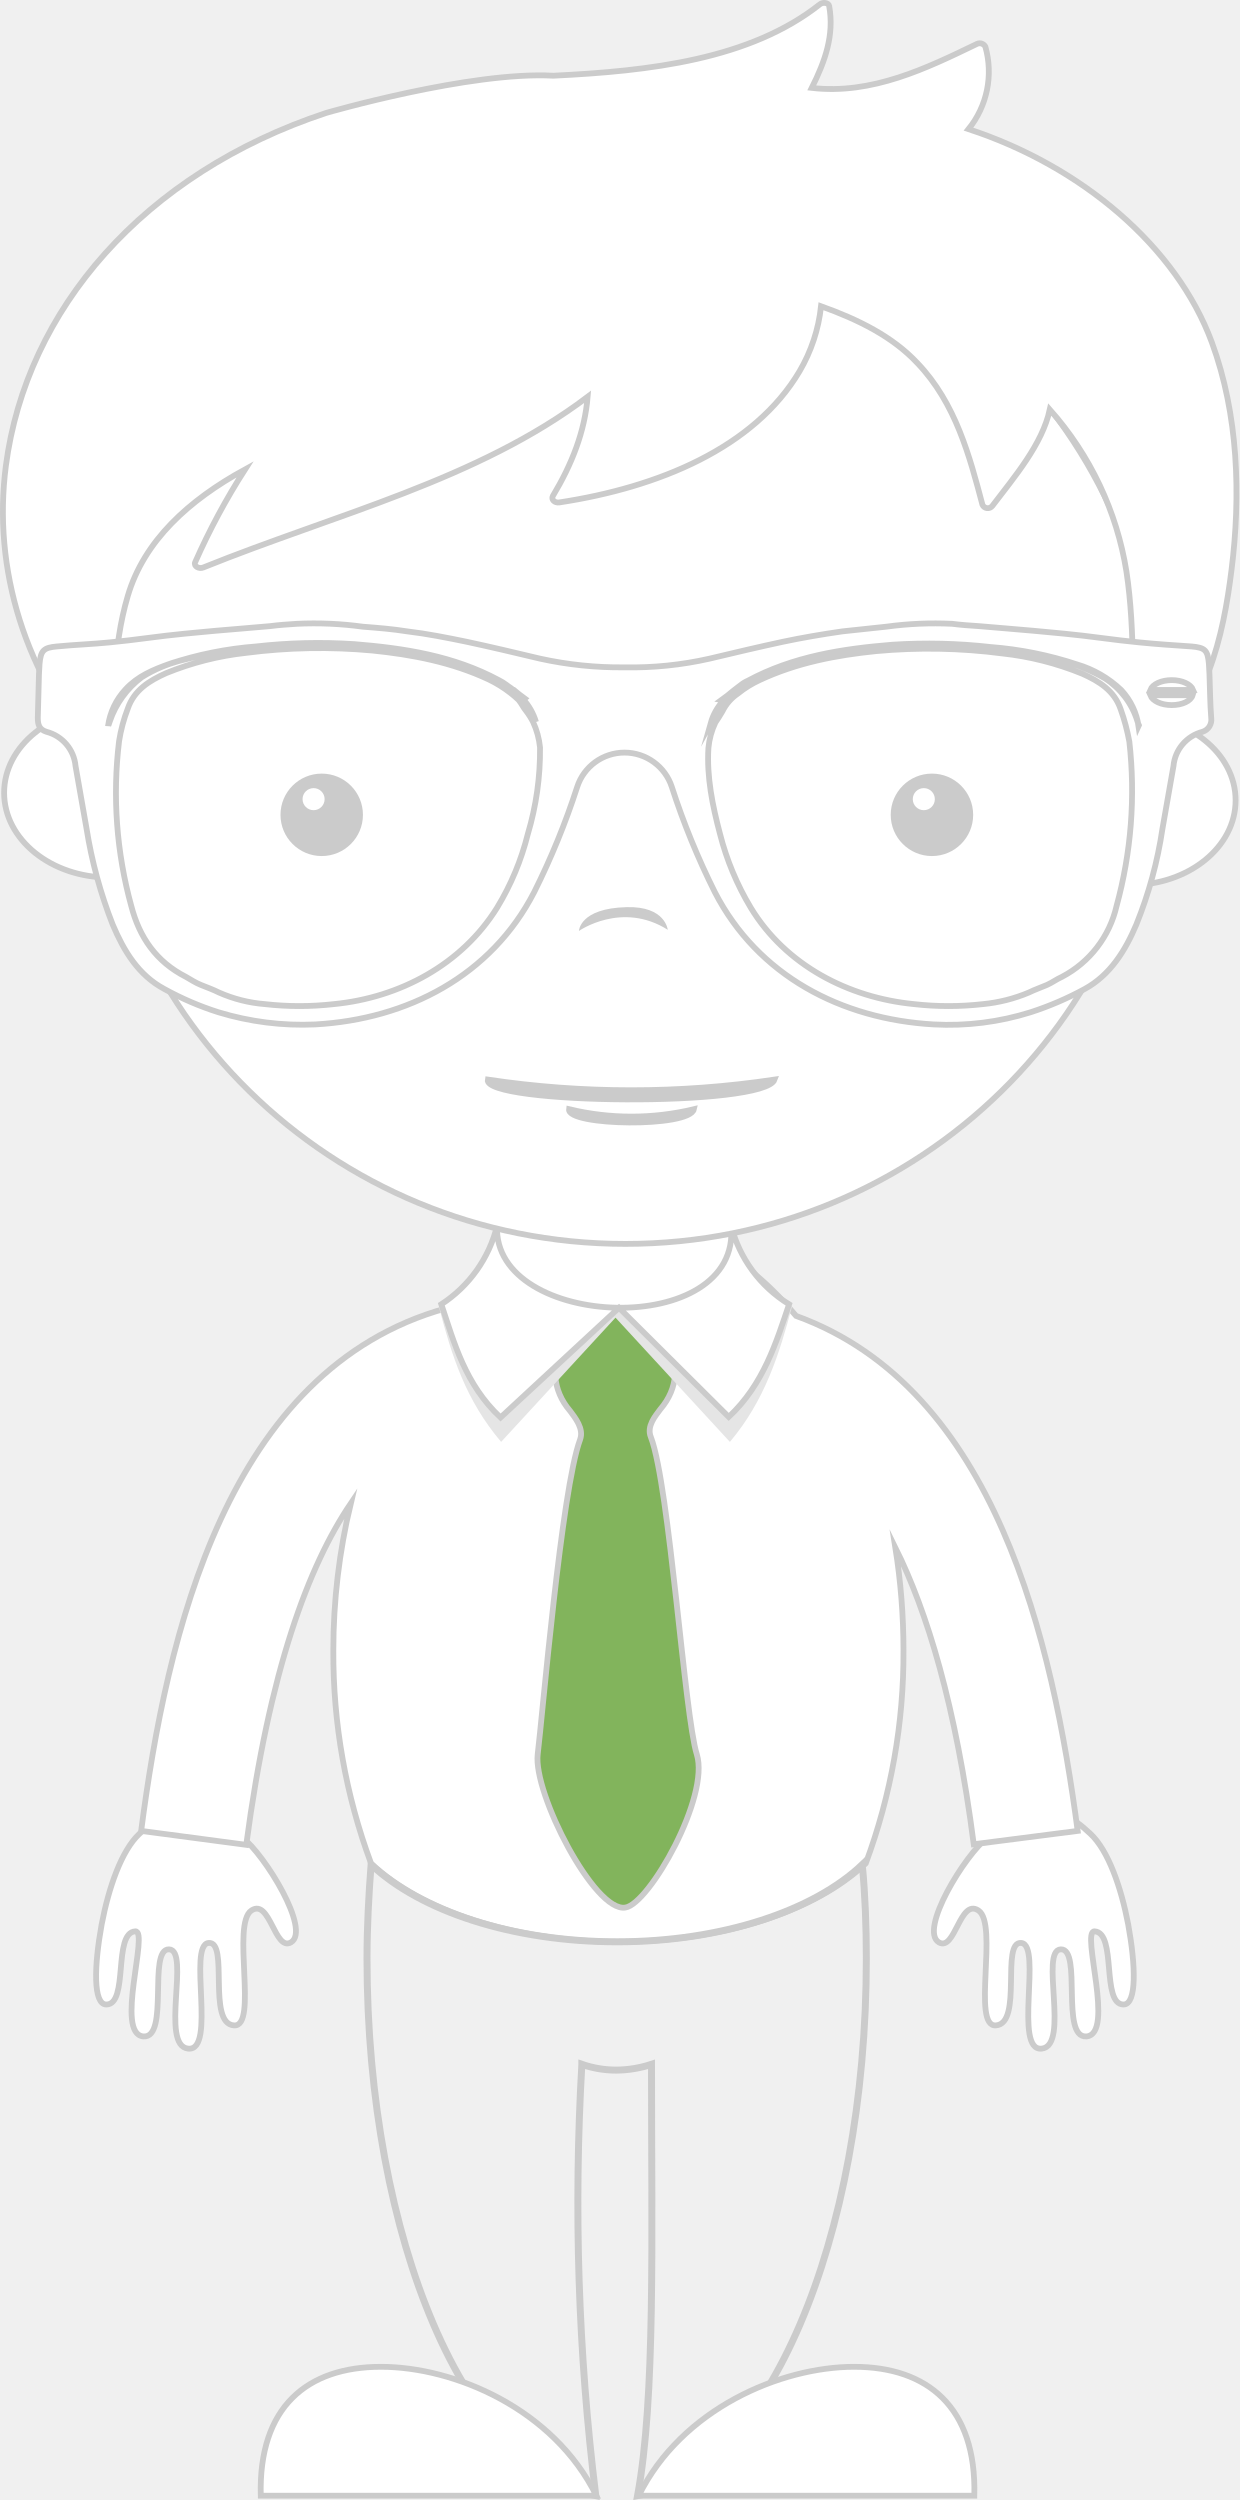
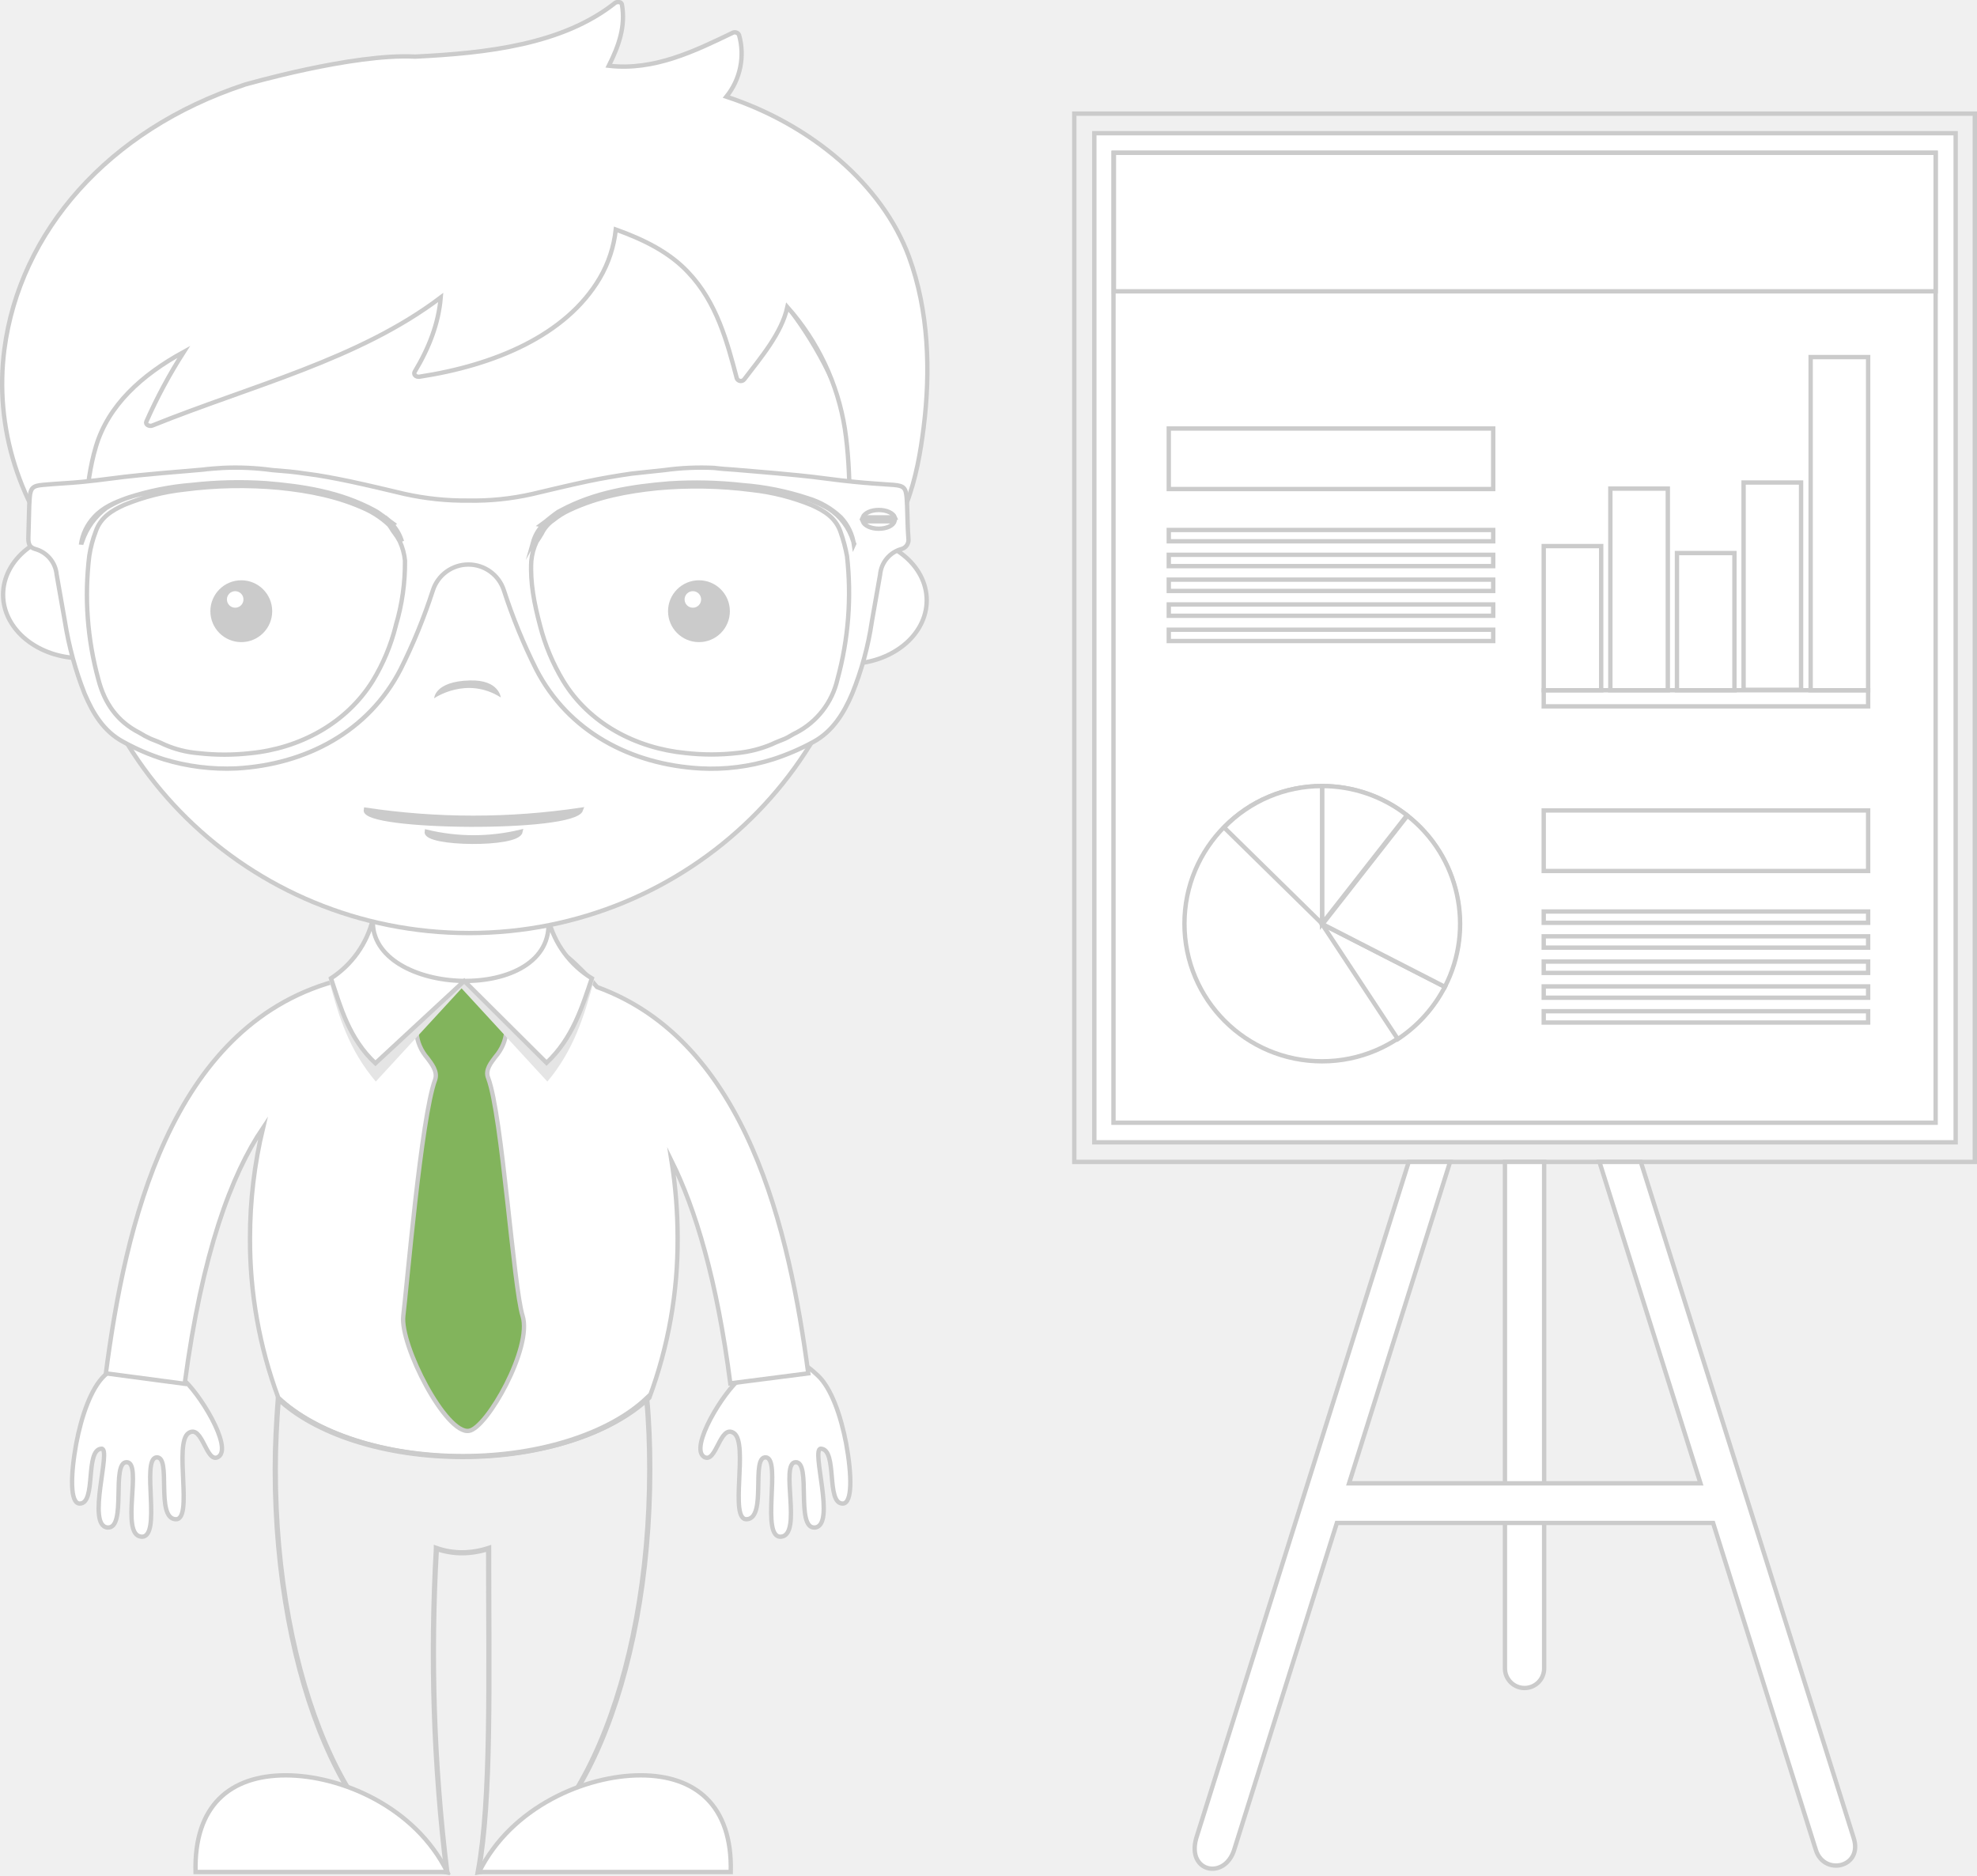
- <svg xmlns="http://www.w3.org/2000/svg" viewBox="0 0 213.46 430.58">
+ <svg xmlns="http://www.w3.org/2000/svg" viewBox="0 0 454 430.58">
  <defs>
-     <style>.a,.e,.f{fill:#fff;}.a,.b,.c,.e,.g{stroke:#cbcbcb;}.a,.b,.c,.g{stroke-miterlimit:22.93;}.b{fill:none;stroke-width:1.2px;}.c{fill:#82b45c;}.d{fill:#e5e5e5;}.e{stroke-miterlimit:10;}.g,.h{fill:#cbcbcb;}</style>
+     <style>.a,.e,.f{fill:#fff;}.a,.b,.c,.e,.g,.i{stroke:#cbcbcb;}.a,.b,.c,.g{stroke-miterlimit:22.93;}.b,.i{fill:none;}.b{stroke-width:1.2px;}.c{fill:#82b45c;}.d{fill:#e5e5e5;}.e,.i{stroke-miterlimit:10;}.g,.h{fill:#cbcbcb;}</style>
  </defs>
-   <path class="a" d="M96,367.5c3.9,3,11.9,16,8.4,18.1-2.8,1.6-3.6-7.6-6.8-5.5-3.5,2.3,1.2,20.1-3,19.8-4.7-.3-0.8-14.6-4.4-14.2s1.4,18.7-3.5,18.2,0.4-17-3.3-17.1,0.1,15.3-4.4,15c-5-.4,1-18.2-1.4-18.1-3.9.2-1.1,12.6-5,12.6-2.3,0-2.1-6.7-.8-13.8,1.2-6.3,3.4-12.7,6.5-15.6C84.7,360.8,89,362.2,96,367.5Z" transform="translate(-54.29 -51.06)" />
-   <path class="a" d="M224.4,367.5c-3.9,3-11.9,16-8.4,18.1,2.8,1.6,3.6-7.6,6.8-5.5,3.5,2.3-1.2,20.1,3,19.8,4.7-.3.8-14.6,4.4-14.2s-1.4,18.7,3.5,18.2-0.4-17,3.3-17.1-0.1,15.3,4.4,15c5-.4-1-18.2,1.4-18.1,3.9,0.2,1.1,12.6,5,12.6,2.3,0,2.1-6.7.8-13.8-1.2-6.3-3.4-12.7-6.5-15.6C235.7,360.8,231.4,362.2,224.4,367.5Z" transform="translate(-54.29 -51.06)" />
+   <path class="a" d="M41.71,316.44c3.9,3,11.9,16,8.4,18.1-2.8,1.6-3.6-7.6-6.8-5.5-3.5,2.3,1.2,20.1-3,19.8-4.7-.3-0.8-14.6-4.4-14.2s1.4,18.7-3.5,18.2,0.4-17-3.3-17.1,0.1,15.3-4.4,15c-5-.4,1-18.2-1.4-18.1-3.9.2-1.1,12.6-5,12.6-2.3,0-2.1-6.7-.8-13.8,1.2-6.3,3.4-12.7,6.5-15.6C30.41,309.74,34.71,311.14,41.71,316.44Z" transform="translate(0 0)" />
+   <path class="a" d="M170.11,316.44c-3.9,3-11.9,16-8.4,18.1,2.8,1.6,3.6-7.6,6.8-5.5,3.5,2.3-1.2,20.1,3,19.8,4.7-.3.8-14.6,4.4-14.2s-1.4,18.7,3.5,18.2-0.4-17,3.3-17.1-0.1,15.3,4.4,15c5-.4-1-18.2,1.4-18.1,3.9,0.2,1.1,12.6,5,12.6,2.3,0,2.1-6.7.8-13.8-1.2-6.3-3.4-12.7-6.5-15.6C181.41,309.74,177.11,311.14,170.11,316.44Z" transform="translate(0 0)" />
  <ellipse class="a" cx="18.81" cy="136.54" rx="18.1" ry="14.6" />
  <ellipse class="a" cx="194.71" cy="137.84" rx="18.1" ry="14.6" />
-   <path class="a" d="M239.9,366.4c-4.3-32.4-14-76.2-48.5-88.7-8.4-10.2-19.1-16.3-30.7-16.3-11.1,0-21.4,5.6-29.6,15-37.8,10.5-48.1,56.3-52.5,90l18.1,2.4c4-30.1,10.7-48,18-58.8a108.26,108.26,0,0,0-3,25.3,103.82,103.82,0,0,0,6.5,36.7c8.5,8,24.4,13.5,42.6,13.5s34.1-5.4,42.6-13.5a103.82,103.82,0,0,0,6.5-36.7,113.3,113.3,0,0,0-1.4-17.7c5.5,11.1,10.4,27.2,13.5,51.1Z" transform="translate(-54.29 -51.06)" />
+   <path class="a" d="M185.61,315.34c-4.3-32.4-14-76.2-48.5-88.7-8.4-10.2-19.1-16.3-30.7-16.3-11.1,0-21.4,5.6-29.6,15-37.8,10.5-48.1,56.3-52.5,90l18.1,2.4c4-30.1,10.7-48,18-58.8a108.26,108.26,0,0,0-3,25.3,103.82,103.82,0,0,0,6.5,36.7c8.5,8,24.4,13.5,42.6,13.5s34.1-5.4,42.6-13.5a103.82,103.82,0,0,0,6.5-36.7,113.3,113.3,0,0,0-1.4-17.7c5.5,11.1,10.4,27.2,13.5,51.1Z" transform="translate(0 0)" />
  <rect class="a" x="85.61" y="176.64" width="40.6" height="51.8" />
-   <path class="b" d="M160.6,385.5c-18.1,0-33.9-5.3-42.4-13.3-0.4,5.3-.7,10.7-0.7,16.2,0,48.6,17.4,88.5,39.4,92.5a414,414,0,0,1-2.4-74.2v-0.1a18,18,0,0,0,6,1,19.86,19.86,0,0,0,6-1v0.1c0,30.4.7,57.3-2.4,74.2,22.1-4,39.4-43.9,39.4-92.5,0-5.5-.2-11-0.7-16.2C194.5,380.1,178.7,385.5,160.6,385.5Z" transform="translate(-54.29 -51.06)" />
-   <path class="c" d="M146.9,353.2c0.8-6.4,4.1-45.6,7.3-54.2,0.7-1.9-.9-3.8-1.7-4.9-6.4-7.4.2-17.5,7.7-17.5s14.2,9.8,7.8,17.2c-0.8,1.1-2.4,2.9-1.6,4.8,3.2,8.4,5.8,48,7.9,54.6,2.3,7.3-8.2,25.8-12.3,26.4C156.7,380.5,146.1,359.9,146.9,353.2Z" transform="translate(-54.29 -51.06)" />
-   <path class="d" d="M160.3,278l-19.7,21.4c-6.1-7.2-8.5-14.8-10.7-23.2,6.1-3.5,8.7-7.2,10.2-13.8-0.8,17.7,42.2,20.1,40.3-.1,1.4,6.8,3.4,11.7,10.3,13.8-2.2,8.2-4.7,16.2-10.7,23.3Z" transform="translate(-54.29 -51.06)" />
-   <path class="a" d="M160.9,276.3l-20.4,18.9c-6.1-5.7-8-12.9-10.2-19.5a22.56,22.56,0,0,0,9.6-13.5c-0.8,17.9,42.2,19.7,40.3-.1a22.36,22.36,0,0,0,10,13.6c-2.2,6.5-4.4,13.8-10.4,19.4Z" transform="translate(-54.29 -51.06)" />
-   <path class="a" d="M119.9,458.7c12.6,0,29.7,7.2,37.1,22.2H99.2C98.8,465.6,107.2,458.7,119.9,458.7Z" transform="translate(-54.29 -51.06)" />
-   <path class="a" d="M201.4,458.7c-12.6,0-29.7,7.2-37.1,22.2h57.8C222.5,465.6,214,458.7,201.4,458.7Z" transform="translate(-54.29 -51.06)" />
+   <path class="b" d="M106.31,334.44c-18.1,0-33.9-5.3-42.4-13.3-0.4,5.3-.7,10.7-0.7,16.2,0,48.6,17.4,88.5,39.4,92.5a414,414,0,0,1-2.4-74.2v-0.1a18,18,0,0,0,6,1,19.86,19.86,0,0,0,6-1v0.1c0,30.4.7,57.3-2.4,74.2,22.1-4,39.4-43.9,39.4-92.5,0-5.5-.2-11-0.7-16.2C140.21,329,124.41,334.44,106.31,334.44Z" transform="translate(0 0)" />
+   <path class="c" d="M92.61,302.14c0.8-6.4,4.1-45.6,7.3-54.2,0.7-1.9-.9-3.8-1.7-4.9-6.4-7.4.2-17.5,7.7-17.5s14.2,9.8,7.8,17.2c-0.8,1.1-2.4,2.9-1.6,4.8,3.2,8.4,5.8,48,7.9,54.6,2.3,7.3-8.2,25.8-12.3,26.4C102.41,329.44,91.81,308.84,92.61,302.14Z" transform="translate(0 0)" />
+   <path class="d" d="M106,226.94l-19.7,21.4c-6.1-7.2-8.5-14.8-10.7-23.2,6.1-3.5,8.7-7.2,10.2-13.8-0.8,17.7,42.2,20.1,40.3-.1,1.4,6.8,3.4,11.7,10.3,13.8-2.2,8.2-4.7,16.2-10.7,23.3Z" transform="translate(0 0)" />
+   <path class="a" d="M106.61,225.24l-20.4,18.9c-6.1-5.7-8-12.9-10.2-19.5a22.56,22.56,0,0,0,9.6-13.5c-0.8,17.9,42.2,19.7,40.3-.1a22.36,22.36,0,0,0,10,13.6c-2.2,6.5-4.4,13.8-10.4,19.4Z" transform="translate(0 0)" />
+   <path class="a" d="M65.61,407.64c12.6,0,29.7,7.2,37.1,22.2H44.91C44.51,414.54,52.91,407.64,65.61,407.64Z" transform="translate(0 0)" />
+   <path class="a" d="M147.11,407.64c-12.6,0-29.7,7.2-37.1,22.2h57.8C168.21,414.54,159.71,407.64,147.11,407.64Z" transform="translate(0 0)" />
  <circle class="e" cx="55.91" cy="140.44" r="20.3" />
  <ellipse class="a" cx="107.71" cy="124.44" rx="91.6" ry="89.8" />
  <circle class="f" cx="158.71" cy="130.34" r="20.3" />
-   <path class="g" d="M187.7,237c-1.7,4.8-50.3,4.3-49.4,0A166.93,166.93,0,0,0,187.7,237Z" transform="translate(-54.29 -51.06)" />
-   <path class="g" d="M173.8,242.1c-0.7,3.2-21.9,2.9-21.5,0A46,46,0,0,0,173.8,242.1Z" transform="translate(-54.29 -51.06)" />
+   <path class="g" d="M133.41,185.94c-1.7,4.8-50.3,4.3-49.4,0A166.93,166.93,0,0,0,133.41,185.94Z" transform="translate(0 0)" />
+   <path class="g" d="M119.51,191c-0.7,3.2-21.9,2.9-21.5,0A46,46,0,0,0,119.51,191Z" transform="translate(0 0)" />
  <circle class="h" cx="55.41" cy="140.34" r="7.1" />
  <circle class="e" cx="54.01" cy="137.64" r="2.4" />
  <circle class="h" cx="160.51" cy="140.34" r="7.1" />
  <circle class="e" cx="159.11" cy="137.64" r="2.4" />
-   <path class="h" d="M169.3,211.2s-0.4-4.1-7.1-3.9c-8.1.2-8.2,4.1-8.2,4.1S161.4,206.2,169.3,211.2Z" transform="translate(-54.29 -51.06)" />
-   <path class="e" d="M149.6,64.1h0c16.6-.8,33.9-2.8,45.9-12.3,0.5-.4,1.5-0.3,1.6.3,0.9,5-.7,9.5-3,14.1,10.4,1.2,19.8-3.4,28.5-7.6a1.11,1.11,0,0,1,1.4.5,15.76,15.76,0,0,1-2.9,14.2c19.5,6.4,35.8,20.2,41.9,36.7,4.6,12.5,5,26.4,3.4,39.2-1.4,11.2-4.2,24.9-15.1,32.8-0.6.4-1.6,0.1-1.6-.5-0.5-10.7.2-21.4-1.4-32a55.14,55.14,0,0,0-13.2-27.9c-1.3,6-6.1,11.6-9.9,16.6a1,1,0,0,1-1.7-.2c-2.2-8.3-4.6-17.5-11.2-24.4-4.3-4.6-10.2-7.5-16.6-9.8A28,28,0,0,1,192,115c-7.8,13.2-24.3,20-41.4,22.6-0.8.1-1.4-.5-1.1-1.1,3.3-5.5,5.5-11.1,6-17.1-18.9,14.3-43.4,20.2-66.2,29.4-0.7.3-1.7-.2-1.4-0.9a117.83,117.83,0,0,1,8.6-16c-9.7,5.3-17.4,12.3-20.2,21.8-2.7,9.1-2.4,18.6-2.9,28,0,0.8-1.2,1-1.8.4C58.5,167.4,53,149,55.3,131.3c3.5-26.9,23.7-50.4,55.2-60.8C110.5,70.5,135.3,63.3,149.6,64.1Z" transform="translate(-54.29 -51.06)" />
-   <path class="e" d="M262.6,167.2c0-.6-0.1-1.2-0.1-1.8-0.2-2.3-.6-2.8-3-3-3-.2-6-0.4-9-0.7-4.3-.4-8.6-1.1-12.9-1.5-1.8-.2-3.5-0.3-5.3-0.5-3.1-.3-6.2-0.5-9.4-0.8-1.5-.1-3.1-0.2-4.6-0.4a62.2,62.2,0,0,0-11.4.5c-2.5.3-5,.5-7.5,0.8-3.5.5-7,1.1-10.3,1.8-4.2.9-8.4,1.9-12.6,2.9a61.19,61.19,0,0,1-14.7,1.5,64.34,64.34,0,0,1-14.5-1.5c-4.2-1-8.4-2-12.6-2.9-3.4-.7-6.9-1.4-10.3-1.8-2.5-.4-5-0.6-7.6-0.8a61.81,61.81,0,0,0-11.4-.5c-1.5.1-3.1,0.2-4.6,0.4-3.1.3-6.2,0.5-9.4,0.8-1.8.2-3.5,0.3-5.3,0.5-4.3.4-8.6,1.1-12.9,1.5-3,.3-6,0.4-9.1.7-2.3.2-2.8,0.7-3,3,0,0.6-.1,1.2-0.1,1.8-0.1,2.5-.1,5-0.2,7.5,0,1.1.2,2,1.5,2.4a6.72,6.72,0,0,1,5,5.9c0.6,3.6,1.3,7.2,1.9,10.8a79.07,79.07,0,0,0,4.5,16.5c1.9,4.5,4.4,8.7,8.9,11.1a51.14,51.14,0,0,0,9.3,4,49.48,49.48,0,0,0,16.7,2.1c15.9-.9,30.3-8.4,37.7-22.8a129.65,129.65,0,0,0,7.4-18.1,8.57,8.57,0,0,1,16.3,0,129.66,129.66,0,0,0,7.4,18.1c7.4,14.4,21.8,21.9,37.7,22.8a47.09,47.09,0,0,0,16.7-2.1,54.33,54.33,0,0,0,9.3-4c4.4-2.4,7-6.6,8.9-11.1a72,72,0,0,0,4.5-16.5c0.6-3.6,1.3-7.2,1.9-10.8a6.72,6.72,0,0,1,5-5.9,2.18,2.18,0,0,0,1.5-2.4C262.7,172.2,262.7,169.7,262.6,167.2ZM67.3,172.5c-1.8,0-3.3-.7-3.7-1.7H71C70.6,171.8,69.1,172.5,67.3,172.5Zm-3.6-2.6c0.4-1,1.9-1.7,3.7-1.7s3.3,0.7,3.7,1.7H63.7Zm9.5,5.4c-0.1.2-.1,0.4-0.2,0.6s-0.1.1-.1,0.2a11.6,11.6,0,0,1,3-6.3c2.1-2.3,4.8-3.4,7.6-4.4a62.55,62.55,0,0,1,14.9-3,95.24,95.24,0,0,1,16.9-.4c8.6,0.7,17.1,2,24.9,6.2a9.13,9.13,0,0,1,1.3.8c0.1,0.1.3,0.2,0.4,0.3a5.55,5.55,0,0,1,.8.6h0.1c0.6,0.5,1.2,1,1.9,1.5a0.37,0.37,0,0,1-.3.1,10.1,10.1,0,0,1,2.2,3.9,3.17,3.17,0,0,0-.8-1.2c-0.2-.4-0.5-0.8-0.7-1.2a9,9,0,0,0-1.5-1.9,4.62,4.62,0,0,1-.7-0.7,1.38,1.38,0,0,0-.4-0.3c-0.2-.2-0.4-0.3-0.6-0.5-0.4-.2-0.7-0.5-1.1-0.7a30.15,30.15,0,0,0-5.7-2.8c-1.1-.4-2.3-0.8-3.4-1.1a79.84,79.84,0,0,0-23.3-3.1,85.66,85.66,0,0,0-22.5,2.8,23.91,23.91,0,0,0-7.2,3A15.94,15.94,0,0,0,73.2,175.3Zm72,19.4a45.6,45.6,0,0,1-5.3,12.7c-6.1,9.8-16.8,15.5-28.1,16.6a52.62,52.62,0,0,1-11.9,0,24.19,24.19,0,0,1-7.9-2c-1-.5-2.1-0.9-3.1-1.3s-1.7-.9-2.6-1.4c-5.1-2.6-8-6.8-9.4-12.2a73.52,73.52,0,0,1-2.1-28.4,27.25,27.25,0,0,1,1.5-5.6c1.1-3.2,3.7-4.8,6.6-6.1a50.9,50.9,0,0,1,13.8-3.5,98.34,98.34,0,0,1,21.7-.4c6.9,0.7,13.7,2,20.1,5a20.62,20.62,0,0,1,3.7,2.3,17.41,17.41,0,0,1,1.4,1.2c0.5,0.6.8,1.3,1.3,1.9a12.23,12.23,0,0,1,1.2,1.9,13.72,13.72,0,0,1,1.2,4.4A50.16,50.16,0,0,1,145.2,194.7Zm101.4,12.4a18.42,18.42,0,0,1-9.4,12.2c-0.9.4-1.7,1-2.6,1.4s-2.1.8-3.1,1.3a27,27,0,0,1-7.9,2,52.62,52.62,0,0,1-11.9,0c-11.3-1.1-22.1-6.7-28.1-16.6a47.41,47.41,0,0,1-5.3-12.7c-1.3-4.9-2.3-9.8-2-14.8a13.06,13.06,0,0,1,1.2-4.4c0.4-.6.8-1.2,1.2-1.9a7.93,7.93,0,0,1,2.7-3.1,17.62,17.62,0,0,1,3.7-2.3c6.4-3,13.2-4.3,20.1-5a98.45,98.45,0,0,1,21.7.4,50.9,50.9,0,0,1,13.8,3.5c2.9,1.3,5.5,2.9,6.6,6.1a35.55,35.55,0,0,1,1.5,5.6A75.18,75.18,0,0,1,246.6,207.1Zm3.8-31.2c-0.1-.2-0.1-0.4-0.2-0.6a13.46,13.46,0,0,0-5.6-7.4,30.43,30.43,0,0,0-7.2-3c-7.3-2.1-14.9-2.7-22.5-2.8a76.6,76.6,0,0,0-23.3,3.1c-1.1.3-2.3,0.7-3.4,1.1a23.24,23.24,0,0,0-5.7,2.8c-0.4.2-.7,0.5-1.1,0.7-0.2.2-.4,0.3-0.6,0.5s-0.3.2-.4,0.3a4.62,4.62,0,0,0-.7.7c-0.6.6-1,1.3-1.5,1.9-0.2.4-.5,0.8-0.7,1.2a8.34,8.34,0,0,0-.8,1.2,9.43,9.43,0,0,1,2.2-3.9,1,1,0,0,0-.3-0.1c0.7-.5,1.3-1,1.9-1.5h0c0.3-.2.6-0.5,0.9-0.7,0.1-.1.3-0.2,0.4-0.3a5.67,5.67,0,0,1,1.3-.8c7.8-4.2,16.3-5.5,24.9-6.2a95.47,95.47,0,0,1,16.9.4,62.55,62.55,0,0,1,14.9,3,18.76,18.76,0,0,1,7.6,4.4,11.6,11.6,0,0,1,3,6.3C250.5,176,250.5,176,250.4,175.9Zm5.7-3.4c-1.8,0-3.3-.7-3.7-1.7h7.3C259.4,171.8,257.9,172.5,256.1,172.5Zm-3.7-2.6c0.4-1,1.9-1.7,3.7-1.7s3.3,0.7,3.7,1.7h-7.4Z" transform="translate(-54.29 -51.06)" />
-   <path class="f" d="M61.9,169.7a8.44,8.44,0,0,0,2.6,5.9,3.85,3.85,0,0,0,2.9,1.4c1.5-.2,2.3-2,3.6-2.8,2.5-1.5,2.4-7.4-.4-8.7C66.9,163.8,62,165.1,61.9,169.7Z" transform="translate(-54.29 -51.06)" />
+   <path class="h" d="M115,160.14s-0.4-4.1-7.1-3.9c-8.1.2-8.2,4.1-8.2,4.1S107.11,155.14,115,160.14Z" transform="translate(0 0)" />
+   <path class="e" d="M95.31,13h0c16.6-.8,33.9-2.8,45.9-12.3,0.5-.4,1.5-0.3,1.6.3,0.9,5-.7,9.5-3,14.1,10.4,1.2,19.8-3.4,28.5-7.6a1.11,1.11,0,0,1,1.4.5,15.76,15.76,0,0,1-2.9,14.2c19.5,6.4,35.8,20.2,41.9,36.7,4.6,12.5,5,26.4,3.4,39.2-1.4,11.2-4.2,24.9-15.1,32.8-0.6.4-1.6,0.1-1.6-.5-0.5-10.7.2-21.4-1.4-32a55.14,55.14,0,0,0-13.2-27.9c-1.3,6-6.1,11.6-9.9,16.6a1,1,0,0,1-1.7-.2c-2.2-8.3-4.6-17.5-11.2-24.4-4.3-4.6-10.2-7.5-16.6-9.8a28,28,0,0,1-3.7,11.2c-7.8,13.2-24.3,20-41.4,22.6-0.8.1-1.4-.5-1.1-1.1,3.3-5.5,5.5-11.1,6-17.1-18.9,14.3-43.4,20.2-66.2,29.4-0.7.3-1.7-.2-1.4-0.9a117.83,117.83,0,0,1,8.6-16c-9.7,5.3-17.4,12.3-20.2,21.8-2.7,9.1-2.4,18.6-2.9,28,0,0.8-1.2,1-1.8.4C4.21,116.34-1.29,97.94,1,80.24c3.5-26.9,23.7-50.4,55.2-60.8C56.21,19.44,81,12.24,95.31,13Z" transform="translate(0 0)" />
+   <path class="e" d="M208.31,116.14c0-.6-0.1-1.2-0.1-1.8-0.2-2.3-.6-2.8-3-3-3-.2-6-0.4-9-0.7-4.3-.4-8.6-1.1-12.9-1.5-1.8-.2-3.5-0.3-5.3-0.5-3.1-.3-6.2-0.5-9.4-0.8-1.5-.1-3.1-0.2-4.6-0.4a62.2,62.2,0,0,0-11.4.5c-2.5.3-5,.5-7.5,0.8-3.5.5-7,1.1-10.3,1.8-4.2.9-8.4,1.9-12.6,2.9a61.19,61.19,0,0,1-14.7,1.5,64.34,64.34,0,0,1-14.5-1.5c-4.2-1-8.4-2-12.6-2.9-3.4-.7-6.9-1.4-10.3-1.8-2.5-.4-5-0.6-7.6-0.8a61.81,61.81,0,0,0-11.4-.5c-1.5.1-3.1,0.2-4.6,0.4-3.1.3-6.2,0.5-9.4,0.8-1.8.2-3.5,0.3-5.3,0.5-4.3.4-8.6,1.1-12.9,1.5-3,.3-6,0.4-9.1.7-2.3.2-2.8,0.7-3,3,0,0.6-.1,1.2-0.1,1.8-0.1,2.5-.1,5-0.2,7.5,0,1.1.2,2,1.5,2.4a6.72,6.72,0,0,1,5,5.9c0.6,3.6,1.3,7.2,1.9,10.8a79.07,79.07,0,0,0,4.5,16.5c1.9,4.5,4.4,8.7,8.9,11.1a51.14,51.14,0,0,0,9.3,4,49.48,49.48,0,0,0,16.7,2.1c15.9-.9,30.3-8.4,37.7-22.8a129.65,129.65,0,0,0,7.4-18.1,8.57,8.57,0,0,1,16.3,0,129.66,129.66,0,0,0,7.4,18.1c7.4,14.4,21.8,21.9,37.7,22.8a47.09,47.09,0,0,0,16.7-2.1,54.33,54.33,0,0,0,9.3-4c4.4-2.4,7-6.6,8.9-11.1a72,72,0,0,0,4.5-16.5c0.6-3.6,1.3-7.2,1.9-10.8a6.72,6.72,0,0,1,5-5.9,2.18,2.18,0,0,0,1.5-2.4C208.41,121.14,208.41,118.64,208.31,116.14ZM13,121.44c-1.8,0-3.3-.7-3.7-1.7h7.4C16.31,120.74,14.81,121.44,13,121.44Zm-3.6-2.6c0.4-1,1.9-1.7,3.7-1.7s3.3,0.7,3.7,1.7H9.41Zm9.5,5.4c-0.1.2-.1,0.4-0.2,0.6s-0.1.1-.1,0.2a11.6,11.6,0,0,1,3-6.3c2.1-2.3,4.8-3.4,7.6-4.4a62.55,62.55,0,0,1,14.9-3,95.24,95.24,0,0,1,16.9-.4c8.6,0.7,17.1,2,24.9,6.2a9.13,9.13,0,0,1,1.3.8c0.1,0.1.3,0.2,0.4,0.3a5.55,5.55,0,0,1,.8.6h0.1c0.6,0.5,1.2,1,1.9,1.5a0.37,0.37,0,0,1-.3.1,10.1,10.1,0,0,1,2.2,3.9,3.17,3.17,0,0,0-.8-1.2c-0.2-.4-0.5-0.8-0.7-1.2a9,9,0,0,0-1.5-1.9,4.62,4.62,0,0,1-.7-0.7,1.38,1.38,0,0,0-.4-0.3c-0.2-.2-0.4-0.3-0.6-0.5-0.4-.2-0.7-0.5-1.1-0.7a30.15,30.15,0,0,0-5.7-2.8c-1.1-.4-2.3-0.8-3.4-1.1a79.84,79.84,0,0,0-23.3-3.1,85.66,85.66,0,0,0-22.5,2.8,23.91,23.91,0,0,0-7.2,3,15.94,15.94,0,0,0-5.5,7.6h0Zm72,19.4a45.6,45.6,0,0,1-5.3,12.7c-6.1,9.8-16.8,15.5-28.1,16.6a52.62,52.62,0,0,1-11.9,0,24.19,24.19,0,0,1-7.9-2c-1-.5-2.1-0.9-3.1-1.3a21.48,21.48,0,0,1-2.6-1.4c-5.1-2.6-8-6.8-9.4-12.2a73.52,73.52,0,0,1-2.1-28.4A27.25,27.25,0,0,1,22,122c1.1-3.2,3.7-4.8,6.6-6.1a50.9,50.9,0,0,1,13.8-3.5,98.34,98.34,0,0,1,21.7-.4c6.9,0.7,13.7,2,20.1,5a20.62,20.62,0,0,1,3.7,2.3,17.41,17.41,0,0,1,1.4,1.2c0.5,0.6.8,1.3,1.3,1.9a12.23,12.23,0,0,1,1.2,1.9,13.72,13.72,0,0,1,1.2,4.4,50.16,50.16,0,0,1-2.1,14.9h0ZM192.31,156a18.42,18.42,0,0,1-9.4,12.2c-0.9.4-1.7,1-2.6,1.4s-2.1.8-3.1,1.3a27,27,0,0,1-7.9,2,52.62,52.62,0,0,1-11.9,0c-11.3-1.1-22.1-6.7-28.1-16.6a47.41,47.41,0,0,1-5.3-12.7c-1.3-4.9-2.3-9.8-2-14.8a13.06,13.06,0,0,1,1.2-4.4c0.4-.6.8-1.2,1.2-1.9a7.93,7.93,0,0,1,2.7-3.1,17.62,17.62,0,0,1,3.7-2.3c6.4-3,13.2-4.3,20.1-5a98.45,98.45,0,0,1,21.7.4,50.9,50.9,0,0,1,13.8,3.5c2.9,1.3,5.5,2.9,6.6,6.1a35.55,35.55,0,0,1,1.5,5.6,75.18,75.18,0,0,1-2.2,28.3h0Zm3.8-31.2c-0.1-.2-0.1-0.4-0.2-0.6a13.46,13.46,0,0,0-5.6-7.4,30.43,30.43,0,0,0-7.2-3c-7.3-2.1-14.9-2.7-22.5-2.8a76.6,76.6,0,0,0-23.3,3.1c-1.1.3-2.3,0.7-3.4,1.1a23.24,23.24,0,0,0-5.7,2.8c-0.4.2-.7,0.5-1.1,0.7-0.2.2-.4,0.3-0.6,0.5a4,4,0,0,1-.4.3,4.62,4.62,0,0,0-.7.7c-0.6.6-1,1.3-1.5,1.9-0.2.4-.5,0.8-0.7,1.2a8.34,8.34,0,0,0-.8,1.2,9.43,9.43,0,0,1,2.2-3.9,1,1,0,0,0-.3-0.1c0.7-.5,1.3-1,1.9-1.5h0c0.3-.2.6-0.5,0.9-0.7,0.1-.1.3-0.2,0.4-0.3a5.67,5.67,0,0,1,1.3-.8c7.8-4.2,16.3-5.5,24.9-6.2a95.47,95.47,0,0,1,16.9.4,62.55,62.55,0,0,1,14.9,3,18.76,18.76,0,0,1,7.6,4.4,11.6,11.6,0,0,1,3,6.3c0.1-.2.1-0.2,0-0.3h0Zm5.7-3.4c-1.8,0-3.3-.7-3.7-1.7h7.3c-0.3,1-1.8,1.7-3.6,1.7h0Zm-3.7-2.6c0.4-1,1.9-1.7,3.7-1.7s3.3,0.7,3.7,1.7h-7.4Z" transform="translate(0 0)" />
+   <path class="f" d="M7.61,118.64a8.44,8.44,0,0,0,2.6,5.9,3.85,3.85,0,0,0,2.9,1.4c1.5-.2,2.3-2,3.6-2.8,2.5-1.5,2.4-7.4-.4-8.7C12.61,112.74,7.71,114,7.61,118.64Z" transform="translate(0 0)" />
+   <path class="h" d="M367.8,175.49s8.2,8,22.5,8.3c17.9,0.3,26.9-9.9,26.9-9.9s-14.2,7.6-26.4,7.1A71.29,71.29,0,0,1,367.8,175.49Z" transform="translate(0 0)" />
+   <rect class="e" x="251.3" y="30.59" width="197.8" height="231.7" />
+   <rect class="e" x="268.4" y="121.69" width="74.5" height="2.6" />
+   <rect class="e" x="268.4" y="127.39" width="74.5" height="2.6" />
+   <rect class="e" x="268.4" y="133.09" width="74.5" height="2.6" />
+   <rect class="e" x="268.4" y="138.79" width="74.5" height="2.6" />
+   <rect class="e" x="268.4" y="144.59" width="74.5" height="2.6" />
+   <rect class="e" x="268.4" y="98.39" width="74.5" height="13.9" />
+   <path class="i" d="M449.1,26.09H246.7v240.7H453.5V26.09h-4.4Zm-4.6,231.7H255.7V35.09H444.5v222.7Z" transform="translate(0 0)" />
+   <rect class="e" x="255.8" y="35.09" width="188.7" height="31.8" />
+   <rect class="e" x="354.5" y="209.29" width="74.5" height="2.6" />
+   <rect class="e" x="354.5" y="214.99" width="74.5" height="2.6" />
+   <rect class="e" x="354.5" y="220.79" width="74.5" height="2.6" />
+   <rect class="e" x="354.5" y="226.49" width="74.5" height="2.6" />
+   <rect class="e" x="354.5" y="232.19" width="74.5" height="2.6" />
+   <rect class="e" x="354.5" y="186.09" width="74.5" height="13.9" />
+   <circle class="e" cx="303.6" cy="212.09" r="31.6" />
+   <path class="e" d="M321,238.59a32,32,0,0,0,10.8-12l-28.2-14.4Z" transform="translate(0 0)" />
+   <path class="e" d="M331.8,226.59a31.57,31.57,0,0,0-8.6-39.3l-19.5,24.9Z" transform="translate(0 0)" />
+   <path class="e" d="M323.1,187.19a31.52,31.52,0,0,0-19.5-6.7v31.6Z" transform="translate(0 0)" />
+   <path class="e" d="M303.6,180.49v31.6L281.1,190A31.18,31.18,0,0,1,303.6,180.49Z" transform="translate(0 0)" />
+   <rect class="e" x="354.5" y="158.49" width="74.5" height="3.7" />
+   <rect class="e" x="415.8" y="81.99" width="13.2" height="76.5" />
+   <rect class="e" x="400.4" y="110.79" width="13.2" height="47.6" />
+   <rect class="e" x="385.1" y="126.99" width="13.2" height="31.5" />
+   <rect class="e" x="369.8" y="112.19" width="13.2" height="46.3" />
+   <rect class="e" x="354.5" y="125.39" width="13.2" height="33.1" />
+   <path class="e" d="M345.6,266.79v116.3a4.5,4.5,0,0,0,9,0V266.79h-9Z" transform="translate(0 0)" />
+   <path class="e" d="M425.7,422.09l-48.9-155.3h-9.5l23.2,73.8H309.8l23.2-73.8h-9.5l-48.8,155.3c-2.2,7.8,6.5,9.6,8.7,2.7l23.6-75.1h86.4l23.6,75.1C418.9,430.79,427.8,428.79,425.7,422.09Z" transform="translate(0 0)" />
</svg>
